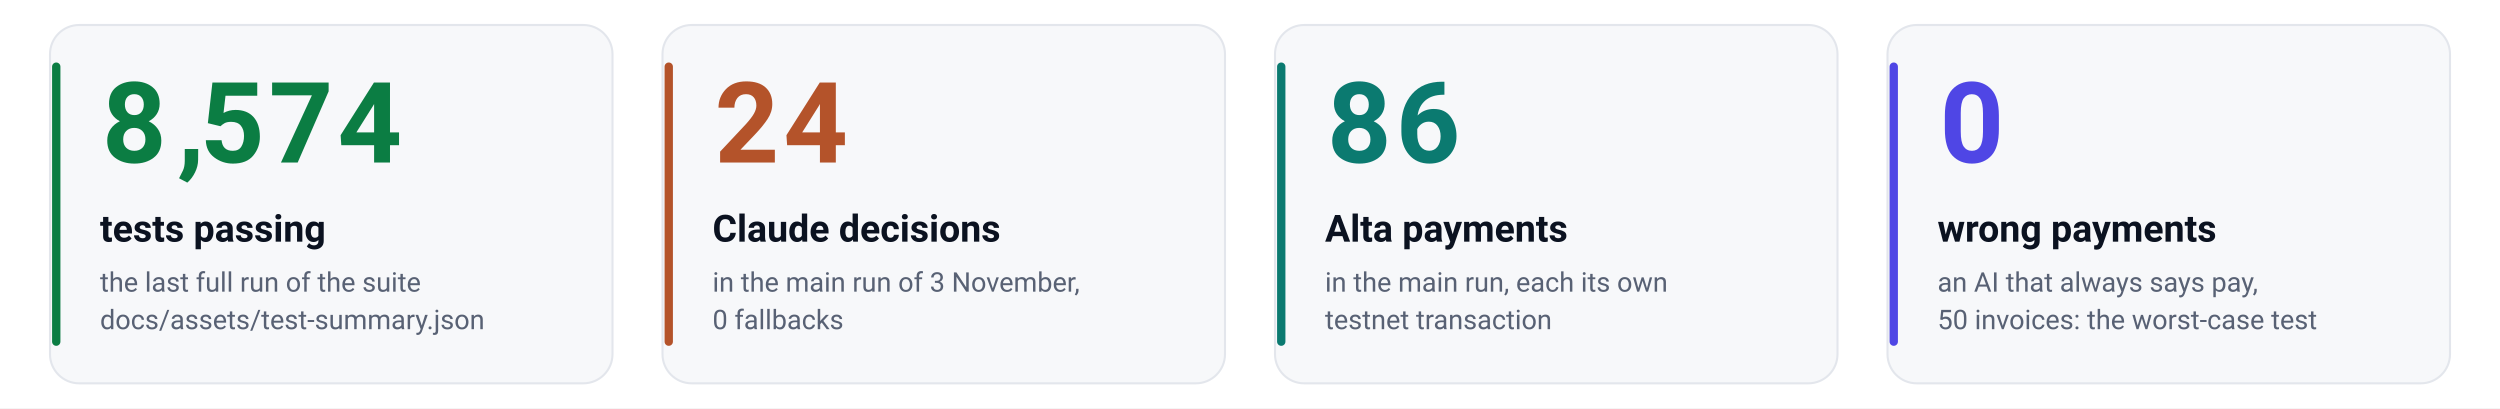
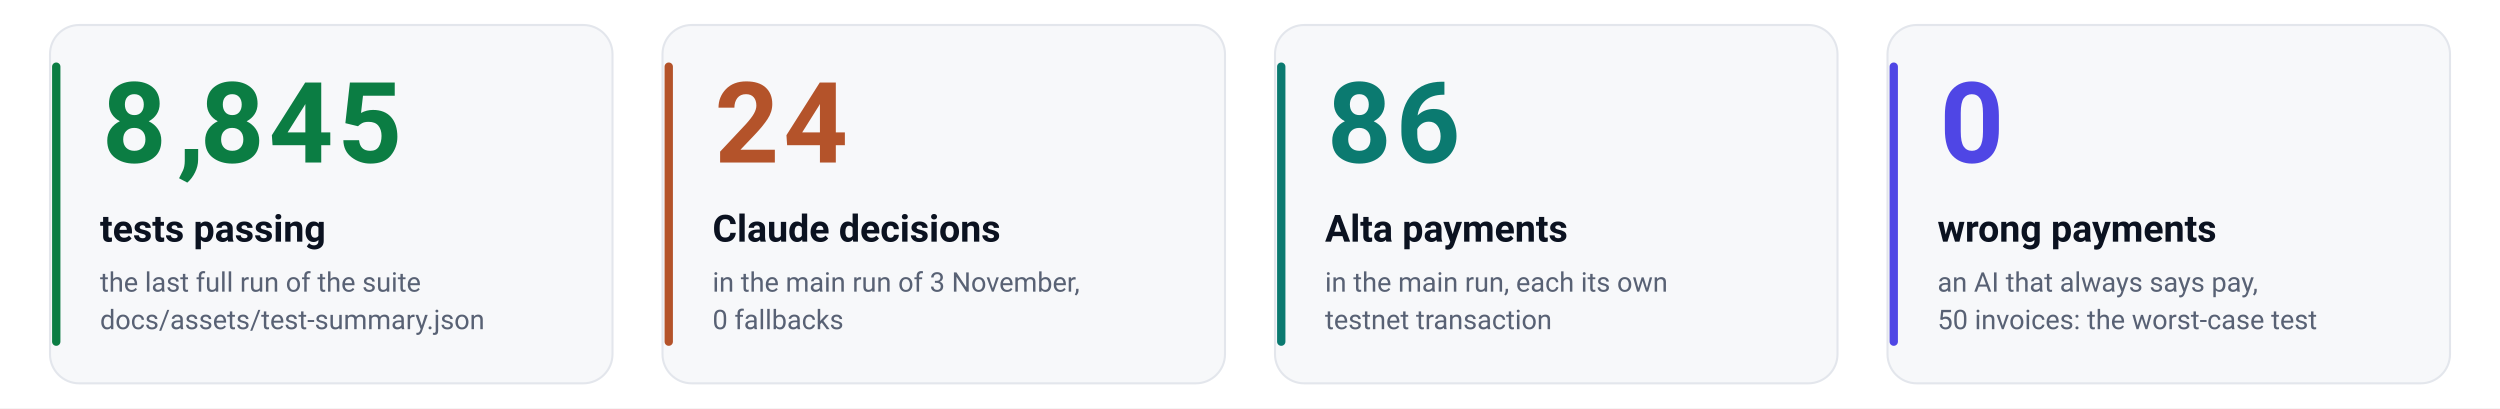
<svg xmlns="http://www.w3.org/2000/svg" viewBox="0 0 1200 196" width="1200" height="196" role="img" aria-labelledby="t d">
  <style>
text{font-family:ui-sans-serif,system-ui,-apple-system,'Segoe UI',Roboto,Helvetica,Arial,sans-serif;font-variant-numeric:tabular-nums}
.roll{animation:roll 1.8s cubic-bezier(.16,.84,.3,1) 1 backwards}
@keyframes roll{from{transform:translateY(0)}}
@media (prefers-reduced-motion:reduce){.roll{animation:none}}
</style>
  <rect width="1200" height="196" fill="#ffffff" />
  <rect x="24" y="12" width="270" height="172" rx="14" fill="#f7f8fa" stroke="#e3e6ec" />
  <rect x="25" y="30" width="4" height="136" rx="2" fill="#0b7d43" />
  <clipPath id="k0">
    <rect x="44" y="30" width="154" height="62" />
  </clipPath>
  <g clip-path="url(#k0)">
    <g transform="translate(0 30)">
      <g class="roll" style="transform:translateY(-1116px);animation-delay:0s">
        <text x="64.5" y="48" text-anchor="middle" style="font-size:54px;font-weight:760;fill:#0b7d43">0</text>
        <text x="64.5" y="110" text-anchor="middle" style="font-size:54px;font-weight:760;fill:#0b7d43">1</text>
        <text x="64.5" y="172" text-anchor="middle" style="font-size:54px;font-weight:760;fill:#0b7d43">2</text>
        <text x="64.5" y="234" text-anchor="middle" style="font-size:54px;font-weight:760;fill:#0b7d43">3</text>
        <text x="64.5" y="296" text-anchor="middle" style="font-size:54px;font-weight:760;fill:#0b7d43">4</text>
        <text x="64.5" y="358" text-anchor="middle" style="font-size:54px;font-weight:760;fill:#0b7d43">5</text>
        <text x="64.5" y="420" text-anchor="middle" style="font-size:54px;font-weight:760;fill:#0b7d43">6</text>
        <text x="64.5" y="482" text-anchor="middle" style="font-size:54px;font-weight:760;fill:#0b7d43">7</text>
        <text x="64.5" y="544" text-anchor="middle" style="font-size:54px;font-weight:760;fill:#0b7d43">8</text>
        <text x="64.5" y="606" text-anchor="middle" style="font-size:54px;font-weight:760;fill:#0b7d43">9</text>
        <text x="64.5" y="668" text-anchor="middle" style="font-size:54px;font-weight:760;fill:#0b7d43">0</text>
        <text x="64.5" y="730" text-anchor="middle" style="font-size:54px;font-weight:760;fill:#0b7d43">1</text>
        <text x="64.5" y="792" text-anchor="middle" style="font-size:54px;font-weight:760;fill:#0b7d43">2</text>
        <text x="64.5" y="854" text-anchor="middle" style="font-size:54px;font-weight:760;fill:#0b7d43">3</text>
        <text x="64.5" y="916" text-anchor="middle" style="font-size:54px;font-weight:760;fill:#0b7d43">4</text>
        <text x="64.5" y="978" text-anchor="middle" style="font-size:54px;font-weight:760;fill:#0b7d43">5</text>
        <text x="64.5" y="1040" text-anchor="middle" style="font-size:54px;font-weight:760;fill:#0b7d43">6</text>
        <text x="64.5" y="1102" text-anchor="middle" style="font-size:54px;font-weight:760;fill:#0b7d43">7</text>
        <text x="64.5" y="1164" text-anchor="middle" style="font-size:54px;font-weight:760;fill:#0b7d43">8</text>
        <text x="64.5" y="1226" text-anchor="middle" style="font-size:54px;font-weight:760;fill:#0b7d43">9</text>
      </g>
    </g>
  </g>
  <text x="85" y="78" style="font-size:54px;font-weight:760;fill:#0b7d43">,</text>
  <g clip-path="url(#k0)">
    <g transform="translate(0 30)">
-       <g class="roll" style="transform:translateY(-930px);animation-delay:0.15s">
+       <g class="roll" style="transform:translateY(-1116px);animation-delay:0.15s">
        <text x="111.5" y="48" text-anchor="middle" style="font-size:54px;font-weight:760;fill:#0b7d43">0</text>
        <text x="111.5" y="110" text-anchor="middle" style="font-size:54px;font-weight:760;fill:#0b7d43">1</text>
        <text x="111.5" y="172" text-anchor="middle" style="font-size:54px;font-weight:760;fill:#0b7d43">2</text>
        <text x="111.5" y="234" text-anchor="middle" style="font-size:54px;font-weight:760;fill:#0b7d43">3</text>
        <text x="111.5" y="296" text-anchor="middle" style="font-size:54px;font-weight:760;fill:#0b7d43">4</text>
        <text x="111.5" y="358" text-anchor="middle" style="font-size:54px;font-weight:760;fill:#0b7d43">5</text>
        <text x="111.5" y="420" text-anchor="middle" style="font-size:54px;font-weight:760;fill:#0b7d43">6</text>
        <text x="111.5" y="482" text-anchor="middle" style="font-size:54px;font-weight:760;fill:#0b7d43">7</text>
        <text x="111.5" y="544" text-anchor="middle" style="font-size:54px;font-weight:760;fill:#0b7d43">8</text>
        <text x="111.5" y="606" text-anchor="middle" style="font-size:54px;font-weight:760;fill:#0b7d43">9</text>
        <text x="111.5" y="668" text-anchor="middle" style="font-size:54px;font-weight:760;fill:#0b7d43">0</text>
        <text x="111.5" y="730" text-anchor="middle" style="font-size:54px;font-weight:760;fill:#0b7d43">1</text>
        <text x="111.5" y="792" text-anchor="middle" style="font-size:54px;font-weight:760;fill:#0b7d43">2</text>
        <text x="111.5" y="854" text-anchor="middle" style="font-size:54px;font-weight:760;fill:#0b7d43">3</text>
        <text x="111.5" y="916" text-anchor="middle" style="font-size:54px;font-weight:760;fill:#0b7d43">4</text>
        <text x="111.5" y="978" text-anchor="middle" style="font-size:54px;font-weight:760;fill:#0b7d43">5</text>
        <text x="111.5" y="1040" text-anchor="middle" style="font-size:54px;font-weight:760;fill:#0b7d43">6</text>
        <text x="111.5" y="1102" text-anchor="middle" style="font-size:54px;font-weight:760;fill:#0b7d43">7</text>
        <text x="111.5" y="1164" text-anchor="middle" style="font-size:54px;font-weight:760;fill:#0b7d43">8</text>
        <text x="111.5" y="1226" text-anchor="middle" style="font-size:54px;font-weight:760;fill:#0b7d43">9</text>
      </g>
    </g>
  </g>
  <g clip-path="url(#k0)">
    <g transform="translate(0 30)">
-       <g class="roll" style="transform:translateY(-1054px);animation-delay:0.3s">
+       <g class="roll" style="transform:translateY(-868px);animation-delay:0.3s">
        <text x="144.5" y="48" text-anchor="middle" style="font-size:54px;font-weight:760;fill:#0b7d43">0</text>
        <text x="144.5" y="110" text-anchor="middle" style="font-size:54px;font-weight:760;fill:#0b7d43">1</text>
        <text x="144.5" y="172" text-anchor="middle" style="font-size:54px;font-weight:760;fill:#0b7d43">2</text>
        <text x="144.5" y="234" text-anchor="middle" style="font-size:54px;font-weight:760;fill:#0b7d43">3</text>
        <text x="144.5" y="296" text-anchor="middle" style="font-size:54px;font-weight:760;fill:#0b7d43">4</text>
        <text x="144.5" y="358" text-anchor="middle" style="font-size:54px;font-weight:760;fill:#0b7d43">5</text>
        <text x="144.5" y="420" text-anchor="middle" style="font-size:54px;font-weight:760;fill:#0b7d43">6</text>
        <text x="144.5" y="482" text-anchor="middle" style="font-size:54px;font-weight:760;fill:#0b7d43">7</text>
        <text x="144.5" y="544" text-anchor="middle" style="font-size:54px;font-weight:760;fill:#0b7d43">8</text>
        <text x="144.5" y="606" text-anchor="middle" style="font-size:54px;font-weight:760;fill:#0b7d43">9</text>
        <text x="144.5" y="668" text-anchor="middle" style="font-size:54px;font-weight:760;fill:#0b7d43">0</text>
        <text x="144.5" y="730" text-anchor="middle" style="font-size:54px;font-weight:760;fill:#0b7d43">1</text>
        <text x="144.5" y="792" text-anchor="middle" style="font-size:54px;font-weight:760;fill:#0b7d43">2</text>
        <text x="144.5" y="854" text-anchor="middle" style="font-size:54px;font-weight:760;fill:#0b7d43">3</text>
        <text x="144.5" y="916" text-anchor="middle" style="font-size:54px;font-weight:760;fill:#0b7d43">4</text>
        <text x="144.5" y="978" text-anchor="middle" style="font-size:54px;font-weight:760;fill:#0b7d43">5</text>
        <text x="144.5" y="1040" text-anchor="middle" style="font-size:54px;font-weight:760;fill:#0b7d43">6</text>
        <text x="144.5" y="1102" text-anchor="middle" style="font-size:54px;font-weight:760;fill:#0b7d43">7</text>
        <text x="144.5" y="1164" text-anchor="middle" style="font-size:54px;font-weight:760;fill:#0b7d43">8</text>
        <text x="144.5" y="1226" text-anchor="middle" style="font-size:54px;font-weight:760;fill:#0b7d43">9</text>
      </g>
    </g>
  </g>
  <g clip-path="url(#k0)">
    <g transform="translate(0 30)">
-       <g class="roll" style="transform:translateY(-868px);animation-delay:0.45s">
+       <g class="roll" style="transform:translateY(-930px);animation-delay:0.45s">
        <text x="177.5" y="48" text-anchor="middle" style="font-size:54px;font-weight:760;fill:#0b7d43">0</text>
        <text x="177.5" y="110" text-anchor="middle" style="font-size:54px;font-weight:760;fill:#0b7d43">1</text>
        <text x="177.5" y="172" text-anchor="middle" style="font-size:54px;font-weight:760;fill:#0b7d43">2</text>
        <text x="177.5" y="234" text-anchor="middle" style="font-size:54px;font-weight:760;fill:#0b7d43">3</text>
        <text x="177.5" y="296" text-anchor="middle" style="font-size:54px;font-weight:760;fill:#0b7d43">4</text>
        <text x="177.5" y="358" text-anchor="middle" style="font-size:54px;font-weight:760;fill:#0b7d43">5</text>
        <text x="177.5" y="420" text-anchor="middle" style="font-size:54px;font-weight:760;fill:#0b7d43">6</text>
        <text x="177.5" y="482" text-anchor="middle" style="font-size:54px;font-weight:760;fill:#0b7d43">7</text>
        <text x="177.5" y="544" text-anchor="middle" style="font-size:54px;font-weight:760;fill:#0b7d43">8</text>
        <text x="177.5" y="606" text-anchor="middle" style="font-size:54px;font-weight:760;fill:#0b7d43">9</text>
        <text x="177.5" y="668" text-anchor="middle" style="font-size:54px;font-weight:760;fill:#0b7d43">0</text>
        <text x="177.5" y="730" text-anchor="middle" style="font-size:54px;font-weight:760;fill:#0b7d43">1</text>
        <text x="177.5" y="792" text-anchor="middle" style="font-size:54px;font-weight:760;fill:#0b7d43">2</text>
        <text x="177.5" y="854" text-anchor="middle" style="font-size:54px;font-weight:760;fill:#0b7d43">3</text>
        <text x="177.5" y="916" text-anchor="middle" style="font-size:54px;font-weight:760;fill:#0b7d43">4</text>
        <text x="177.5" y="978" text-anchor="middle" style="font-size:54px;font-weight:760;fill:#0b7d43">5</text>
        <text x="177.5" y="1040" text-anchor="middle" style="font-size:54px;font-weight:760;fill:#0b7d43">6</text>
        <text x="177.5" y="1102" text-anchor="middle" style="font-size:54px;font-weight:760;fill:#0b7d43">7</text>
        <text x="177.5" y="1164" text-anchor="middle" style="font-size:54px;font-weight:760;fill:#0b7d43">8</text>
        <text x="177.5" y="1226" text-anchor="middle" style="font-size:54px;font-weight:760;fill:#0b7d43">9</text>
      </g>
    </g>
  </g>
  <text x="48" y="116" style="font-size:18px;font-weight:700;fill:#0b1220">tests passing</text>
  <text x="48" y="140" style="font-size:13px;fill:#586174">the last full run of the suite</text>
  <text x="48" y="158" style="font-size:13px;fill:#586174">docs/assets/test-summary.json</text>
  <rect x="318" y="12" width="270" height="172" rx="14" fill="#f7f8fa" stroke="#e3e6ec" />
  <rect x="319" y="30" width="4" height="136" rx="2" fill="#b4532a" />
  <clipPath id="k1">
    <rect x="338" y="30" width="74" height="62" />
  </clipPath>
  <g clip-path="url(#k1)">
    <g transform="translate(0 30)">
      <g class="roll" style="transform:translateY(-744px);animation-delay:0s">
        <text x="358.5" y="48" text-anchor="middle" style="font-size:54px;font-weight:760;fill:#b4532a">0</text>
        <text x="358.5" y="110" text-anchor="middle" style="font-size:54px;font-weight:760;fill:#b4532a">1</text>
        <text x="358.5" y="172" text-anchor="middle" style="font-size:54px;font-weight:760;fill:#b4532a">2</text>
        <text x="358.5" y="234" text-anchor="middle" style="font-size:54px;font-weight:760;fill:#b4532a">3</text>
        <text x="358.5" y="296" text-anchor="middle" style="font-size:54px;font-weight:760;fill:#b4532a">4</text>
        <text x="358.5" y="358" text-anchor="middle" style="font-size:54px;font-weight:760;fill:#b4532a">5</text>
        <text x="358.5" y="420" text-anchor="middle" style="font-size:54px;font-weight:760;fill:#b4532a">6</text>
        <text x="358.5" y="482" text-anchor="middle" style="font-size:54px;font-weight:760;fill:#b4532a">7</text>
        <text x="358.5" y="544" text-anchor="middle" style="font-size:54px;font-weight:760;fill:#b4532a">8</text>
        <text x="358.5" y="606" text-anchor="middle" style="font-size:54px;font-weight:760;fill:#b4532a">9</text>
        <text x="358.5" y="668" text-anchor="middle" style="font-size:54px;font-weight:760;fill:#b4532a">0</text>
        <text x="358.5" y="730" text-anchor="middle" style="font-size:54px;font-weight:760;fill:#b4532a">1</text>
        <text x="358.5" y="792" text-anchor="middle" style="font-size:54px;font-weight:760;fill:#b4532a">2</text>
        <text x="358.5" y="854" text-anchor="middle" style="font-size:54px;font-weight:760;fill:#b4532a">3</text>
        <text x="358.5" y="916" text-anchor="middle" style="font-size:54px;font-weight:760;fill:#b4532a">4</text>
        <text x="358.5" y="978" text-anchor="middle" style="font-size:54px;font-weight:760;fill:#b4532a">5</text>
        <text x="358.5" y="1040" text-anchor="middle" style="font-size:54px;font-weight:760;fill:#b4532a">6</text>
        <text x="358.5" y="1102" text-anchor="middle" style="font-size:54px;font-weight:760;fill:#b4532a">7</text>
        <text x="358.5" y="1164" text-anchor="middle" style="font-size:54px;font-weight:760;fill:#b4532a">8</text>
        <text x="358.5" y="1226" text-anchor="middle" style="font-size:54px;font-weight:760;fill:#b4532a">9</text>
      </g>
    </g>
  </g>
  <g clip-path="url(#k1)">
    <g transform="translate(0 30)">
      <g class="roll" style="transform:translateY(-868px);animation-delay:0.15s">
        <text x="391.5" y="48" text-anchor="middle" style="font-size:54px;font-weight:760;fill:#b4532a">0</text>
        <text x="391.5" y="110" text-anchor="middle" style="font-size:54px;font-weight:760;fill:#b4532a">1</text>
        <text x="391.5" y="172" text-anchor="middle" style="font-size:54px;font-weight:760;fill:#b4532a">2</text>
        <text x="391.5" y="234" text-anchor="middle" style="font-size:54px;font-weight:760;fill:#b4532a">3</text>
        <text x="391.5" y="296" text-anchor="middle" style="font-size:54px;font-weight:760;fill:#b4532a">4</text>
        <text x="391.5" y="358" text-anchor="middle" style="font-size:54px;font-weight:760;fill:#b4532a">5</text>
        <text x="391.5" y="420" text-anchor="middle" style="font-size:54px;font-weight:760;fill:#b4532a">6</text>
        <text x="391.5" y="482" text-anchor="middle" style="font-size:54px;font-weight:760;fill:#b4532a">7</text>
        <text x="391.5" y="544" text-anchor="middle" style="font-size:54px;font-weight:760;fill:#b4532a">8</text>
        <text x="391.5" y="606" text-anchor="middle" style="font-size:54px;font-weight:760;fill:#b4532a">9</text>
        <text x="391.5" y="668" text-anchor="middle" style="font-size:54px;font-weight:760;fill:#b4532a">0</text>
        <text x="391.5" y="730" text-anchor="middle" style="font-size:54px;font-weight:760;fill:#b4532a">1</text>
        <text x="391.5" y="792" text-anchor="middle" style="font-size:54px;font-weight:760;fill:#b4532a">2</text>
        <text x="391.5" y="854" text-anchor="middle" style="font-size:54px;font-weight:760;fill:#b4532a">3</text>
        <text x="391.5" y="916" text-anchor="middle" style="font-size:54px;font-weight:760;fill:#b4532a">4</text>
        <text x="391.5" y="978" text-anchor="middle" style="font-size:54px;font-weight:760;fill:#b4532a">5</text>
        <text x="391.5" y="1040" text-anchor="middle" style="font-size:54px;font-weight:760;fill:#b4532a">6</text>
        <text x="391.5" y="1102" text-anchor="middle" style="font-size:54px;font-weight:760;fill:#b4532a">7</text>
        <text x="391.5" y="1164" text-anchor="middle" style="font-size:54px;font-weight:760;fill:#b4532a">8</text>
        <text x="391.5" y="1226" text-anchor="middle" style="font-size:54px;font-weight:760;fill:#b4532a">9</text>
      </g>
    </g>
  </g>
  <text x="342" y="116" style="font-size:18px;font-weight:700;fill:#0b1220">Claude decisions</text>
  <text x="342" y="140" style="font-size:13px;fill:#586174">in the main run of 3 November,</text>
  <text x="342" y="158" style="font-size:13px;fill:#586174">0 fallbacks</text>
  <rect x="612" y="12" width="270" height="172" rx="14" fill="#f7f8fa" stroke="#e3e6ec" />
  <rect x="613" y="30" width="4" height="136" rx="2" fill="#0b7a70" />
  <clipPath id="k2">
    <rect x="632" y="30" width="74" height="62" />
  </clipPath>
  <g clip-path="url(#k2)">
    <g transform="translate(0 30)">
      <g class="roll" style="transform:translateY(-1116px);animation-delay:0s">
        <text x="652.5" y="48" text-anchor="middle" style="font-size:54px;font-weight:760;fill:#0b7a70">0</text>
        <text x="652.5" y="110" text-anchor="middle" style="font-size:54px;font-weight:760;fill:#0b7a70">1</text>
        <text x="652.5" y="172" text-anchor="middle" style="font-size:54px;font-weight:760;fill:#0b7a70">2</text>
        <text x="652.5" y="234" text-anchor="middle" style="font-size:54px;font-weight:760;fill:#0b7a70">3</text>
        <text x="652.5" y="296" text-anchor="middle" style="font-size:54px;font-weight:760;fill:#0b7a70">4</text>
        <text x="652.5" y="358" text-anchor="middle" style="font-size:54px;font-weight:760;fill:#0b7a70">5</text>
        <text x="652.5" y="420" text-anchor="middle" style="font-size:54px;font-weight:760;fill:#0b7a70">6</text>
        <text x="652.5" y="482" text-anchor="middle" style="font-size:54px;font-weight:760;fill:#0b7a70">7</text>
        <text x="652.5" y="544" text-anchor="middle" style="font-size:54px;font-weight:760;fill:#0b7a70">8</text>
        <text x="652.5" y="606" text-anchor="middle" style="font-size:54px;font-weight:760;fill:#0b7a70">9</text>
        <text x="652.5" y="668" text-anchor="middle" style="font-size:54px;font-weight:760;fill:#0b7a70">0</text>
        <text x="652.5" y="730" text-anchor="middle" style="font-size:54px;font-weight:760;fill:#0b7a70">1</text>
        <text x="652.5" y="792" text-anchor="middle" style="font-size:54px;font-weight:760;fill:#0b7a70">2</text>
        <text x="652.5" y="854" text-anchor="middle" style="font-size:54px;font-weight:760;fill:#0b7a70">3</text>
        <text x="652.5" y="916" text-anchor="middle" style="font-size:54px;font-weight:760;fill:#0b7a70">4</text>
        <text x="652.5" y="978" text-anchor="middle" style="font-size:54px;font-weight:760;fill:#0b7a70">5</text>
        <text x="652.5" y="1040" text-anchor="middle" style="font-size:54px;font-weight:760;fill:#0b7a70">6</text>
        <text x="652.5" y="1102" text-anchor="middle" style="font-size:54px;font-weight:760;fill:#0b7a70">7</text>
        <text x="652.5" y="1164" text-anchor="middle" style="font-size:54px;font-weight:760;fill:#0b7a70">8</text>
        <text x="652.5" y="1226" text-anchor="middle" style="font-size:54px;font-weight:760;fill:#0b7a70">9</text>
      </g>
    </g>
  </g>
  <g clip-path="url(#k2)">
    <g transform="translate(0 30)">
      <g class="roll" style="transform:translateY(-992px);animation-delay:0.15s">
        <text x="685.5" y="48" text-anchor="middle" style="font-size:54px;font-weight:760;fill:#0b7a70">0</text>
        <text x="685.5" y="110" text-anchor="middle" style="font-size:54px;font-weight:760;fill:#0b7a70">1</text>
        <text x="685.5" y="172" text-anchor="middle" style="font-size:54px;font-weight:760;fill:#0b7a70">2</text>
        <text x="685.5" y="234" text-anchor="middle" style="font-size:54px;font-weight:760;fill:#0b7a70">3</text>
        <text x="685.5" y="296" text-anchor="middle" style="font-size:54px;font-weight:760;fill:#0b7a70">4</text>
        <text x="685.5" y="358" text-anchor="middle" style="font-size:54px;font-weight:760;fill:#0b7a70">5</text>
        <text x="685.5" y="420" text-anchor="middle" style="font-size:54px;font-weight:760;fill:#0b7a70">6</text>
        <text x="685.5" y="482" text-anchor="middle" style="font-size:54px;font-weight:760;fill:#0b7a70">7</text>
        <text x="685.5" y="544" text-anchor="middle" style="font-size:54px;font-weight:760;fill:#0b7a70">8</text>
        <text x="685.5" y="606" text-anchor="middle" style="font-size:54px;font-weight:760;fill:#0b7a70">9</text>
        <text x="685.5" y="668" text-anchor="middle" style="font-size:54px;font-weight:760;fill:#0b7a70">0</text>
        <text x="685.5" y="730" text-anchor="middle" style="font-size:54px;font-weight:760;fill:#0b7a70">1</text>
        <text x="685.5" y="792" text-anchor="middle" style="font-size:54px;font-weight:760;fill:#0b7a70">2</text>
        <text x="685.5" y="854" text-anchor="middle" style="font-size:54px;font-weight:760;fill:#0b7a70">3</text>
        <text x="685.5" y="916" text-anchor="middle" style="font-size:54px;font-weight:760;fill:#0b7a70">4</text>
        <text x="685.5" y="978" text-anchor="middle" style="font-size:54px;font-weight:760;fill:#0b7a70">5</text>
        <text x="685.5" y="1040" text-anchor="middle" style="font-size:54px;font-weight:760;fill:#0b7a70">6</text>
        <text x="685.5" y="1102" text-anchor="middle" style="font-size:54px;font-weight:760;fill:#0b7a70">7</text>
        <text x="685.5" y="1164" text-anchor="middle" style="font-size:54px;font-weight:760;fill:#0b7a70">8</text>
        <text x="685.5" y="1226" text-anchor="middle" style="font-size:54px;font-weight:760;fill:#0b7a70">9</text>
      </g>
    </g>
  </g>
  <text x="636" y="116" style="font-size:18px;font-weight:700;fill:#0b1220">Alta payments</text>
  <text x="636" y="140" style="font-size:13px;fill:#586174">in the main run, each its own</text>
  <text x="636" y="158" style="font-size:13px;fill:#586174">testnet transaction</text>
  <rect x="906" y="12" width="270" height="172" rx="14" fill="#f7f8fa" stroke="#e3e6ec" />
  <rect x="907" y="30" width="4" height="136" rx="2" fill="#4f46e5" />
  <clipPath id="k3">
    <rect x="926" y="30" width="41" height="62" />
  </clipPath>
  <g clip-path="url(#k3)">
    <g transform="translate(0 30)">
      <g class="roll" style="transform:translateY(-620px);animation-delay:0s">
        <text x="946.5" y="48" text-anchor="middle" style="font-size:54px;font-weight:760;fill:#4f46e5">0</text>
        <text x="946.5" y="110" text-anchor="middle" style="font-size:54px;font-weight:760;fill:#4f46e5">1</text>
        <text x="946.5" y="172" text-anchor="middle" style="font-size:54px;font-weight:760;fill:#4f46e5">2</text>
        <text x="946.5" y="234" text-anchor="middle" style="font-size:54px;font-weight:760;fill:#4f46e5">3</text>
        <text x="946.5" y="296" text-anchor="middle" style="font-size:54px;font-weight:760;fill:#4f46e5">4</text>
        <text x="946.5" y="358" text-anchor="middle" style="font-size:54px;font-weight:760;fill:#4f46e5">5</text>
        <text x="946.5" y="420" text-anchor="middle" style="font-size:54px;font-weight:760;fill:#4f46e5">6</text>
        <text x="946.5" y="482" text-anchor="middle" style="font-size:54px;font-weight:760;fill:#4f46e5">7</text>
        <text x="946.5" y="544" text-anchor="middle" style="font-size:54px;font-weight:760;fill:#4f46e5">8</text>
        <text x="946.5" y="606" text-anchor="middle" style="font-size:54px;font-weight:760;fill:#4f46e5">9</text>
        <text x="946.5" y="668" text-anchor="middle" style="font-size:54px;font-weight:760;fill:#4f46e5">0</text>
        <text x="946.5" y="730" text-anchor="middle" style="font-size:54px;font-weight:760;fill:#4f46e5">1</text>
        <text x="946.5" y="792" text-anchor="middle" style="font-size:54px;font-weight:760;fill:#4f46e5">2</text>
        <text x="946.5" y="854" text-anchor="middle" style="font-size:54px;font-weight:760;fill:#4f46e5">3</text>
        <text x="946.5" y="916" text-anchor="middle" style="font-size:54px;font-weight:760;fill:#4f46e5">4</text>
        <text x="946.5" y="978" text-anchor="middle" style="font-size:54px;font-weight:760;fill:#4f46e5">5</text>
        <text x="946.5" y="1040" text-anchor="middle" style="font-size:54px;font-weight:760;fill:#4f46e5">6</text>
        <text x="946.5" y="1102" text-anchor="middle" style="font-size:54px;font-weight:760;fill:#4f46e5">7</text>
        <text x="946.5" y="1164" text-anchor="middle" style="font-size:54px;font-weight:760;fill:#4f46e5">8</text>
        <text x="946.5" y="1226" text-anchor="middle" style="font-size:54px;font-weight:760;fill:#4f46e5">9</text>
      </g>
    </g>
  </g>
  <text x="930" y="116" style="font-size:18px;font-weight:700;fill:#0b1220">wrong payments</text>
  <text x="930" y="140" style="font-size:13px;fill:#586174">an AI that always says pay,</text>
  <text x="930" y="158" style="font-size:13px;fill:#586174">50 invoices: the worst-case test</text>
</svg>
